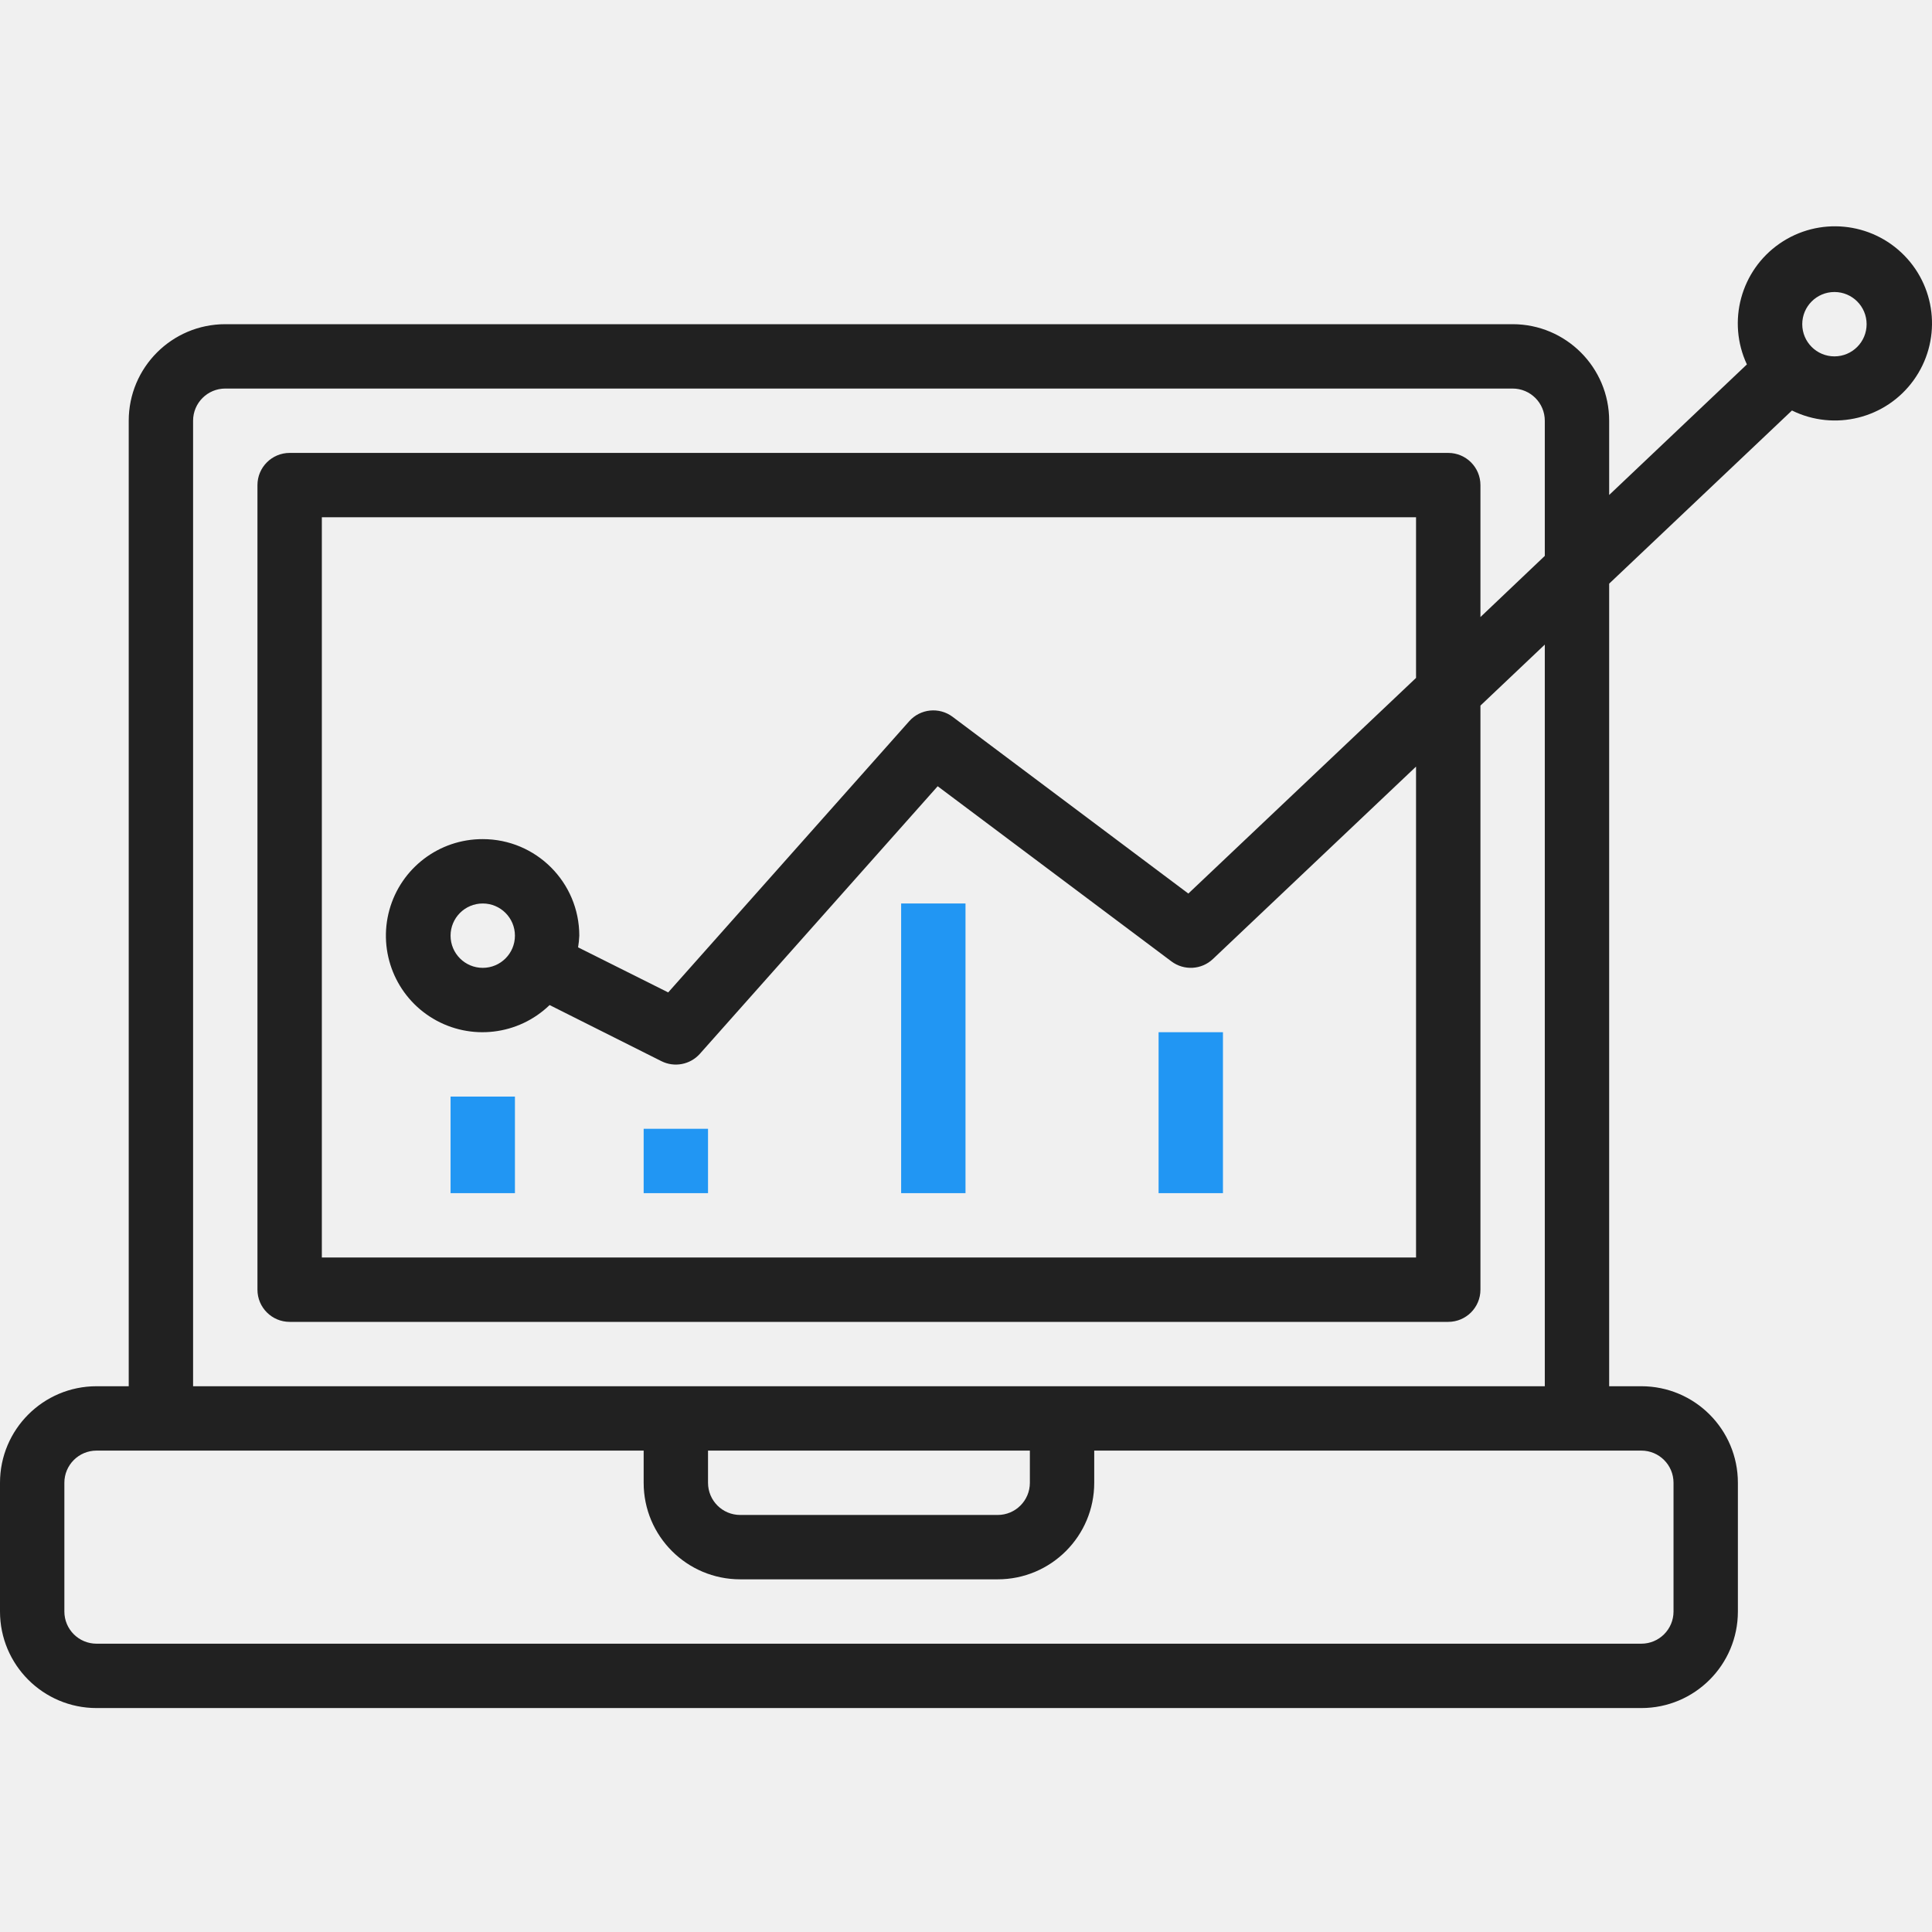
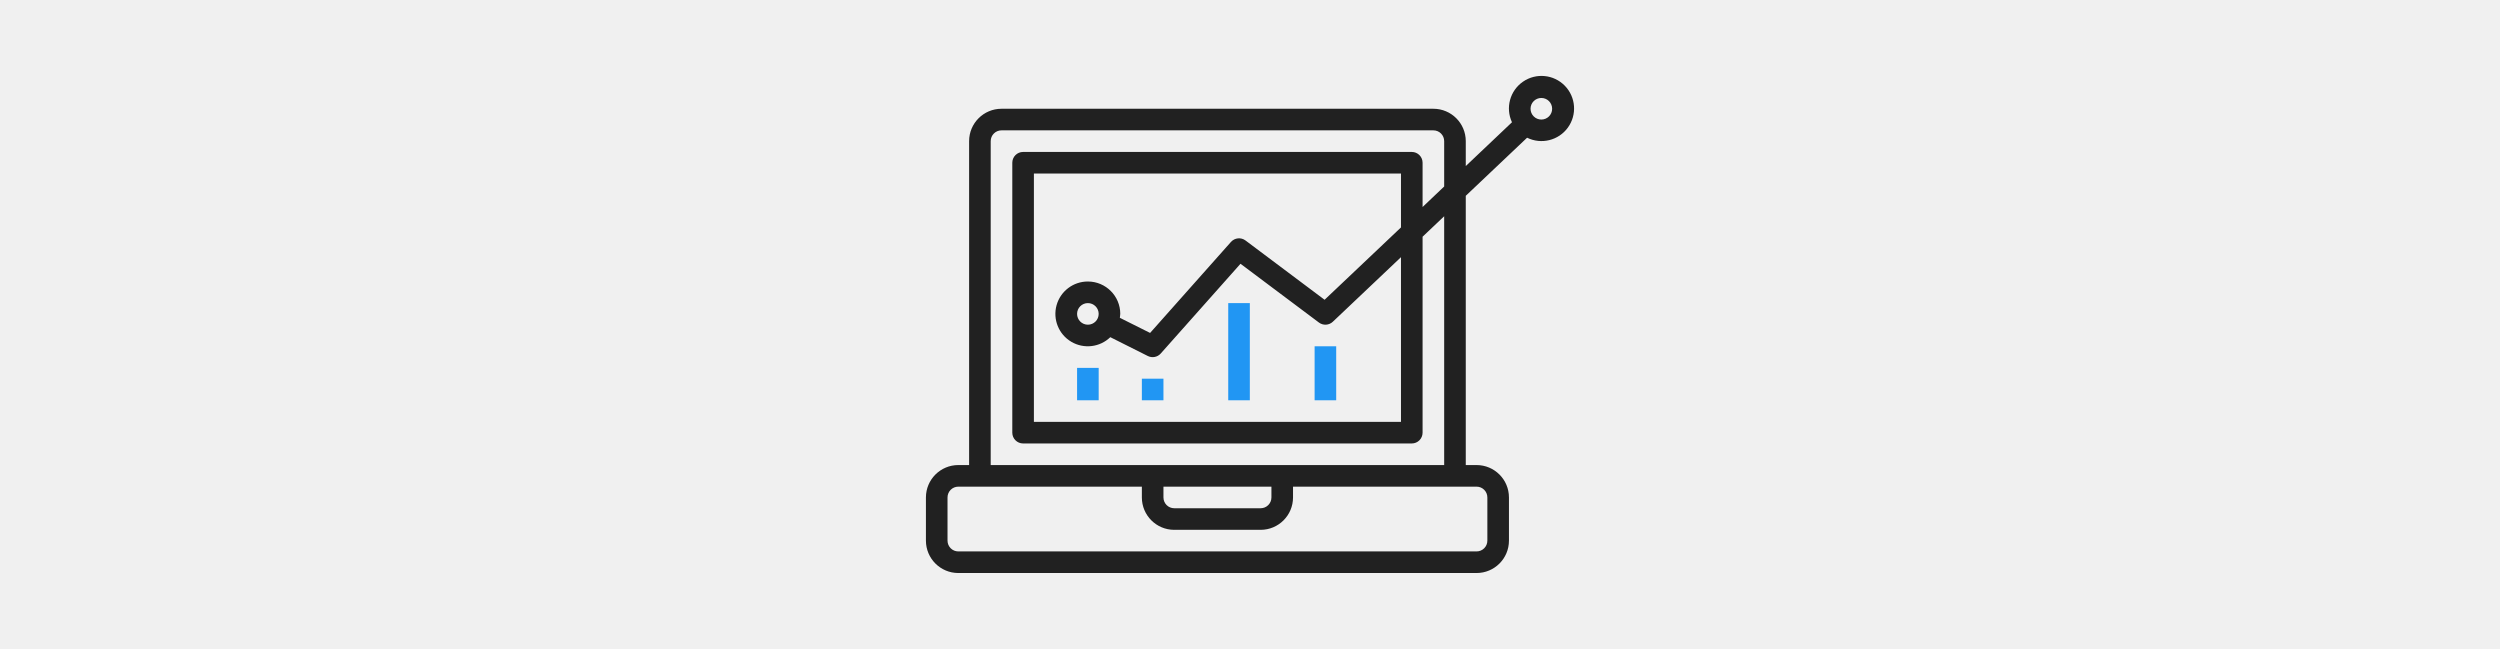
- <svg xmlns="http://www.w3.org/2000/svg" width="70" height="70" viewBox="0 0 70 70" fill="none">
+ <svg xmlns="http://www.w3.org/2000/svg" width="270" height="70" viewBox="0 0 70 70" fill="none">
  <g clip-path="url(#clip0_1_898)">
    <path d="M32.65 32.735H34.982V43.23H32.65V32.735Z" fill="#2196F3" />
    <path d="M41.978 37.399H44.31V43.23H41.978V37.399Z" fill="#2196F3" />
    <path d="M23.321 40.898H25.653V43.23H23.321V40.898Z" fill="#2196F3" />
    <path d="M16.325 39.731H18.657V43.23H16.325V39.731Z" fill="#2196F3" />
    <path d="M3.498 61.886H59.469C61.401 61.886 62.967 60.32 62.967 58.388V53.724C62.967 51.792 61.401 50.226 59.469 50.226H58.303V21.147L64.926 14.873C66.463 15.63 68.324 15.17 69.33 13.782C70.337 12.393 70.196 10.482 68.997 9.257C67.797 8.032 65.89 7.849 64.48 8.824C63.07 9.8 62.569 11.65 63.293 13.204L58.303 17.934V15.244C58.303 13.312 56.736 11.746 54.805 11.746H8.162C6.231 11.746 4.664 13.312 4.664 15.244V50.226H3.498C1.566 50.226 0 51.792 0 53.724V58.388C0 60.32 1.566 61.886 3.498 61.886ZM66.465 10.58C67.109 10.58 67.631 11.102 67.631 11.746C67.631 12.39 67.109 12.912 66.465 12.912C65.821 12.912 65.299 12.39 65.299 11.746C65.299 11.102 65.821 10.58 66.465 10.58ZM6.996 15.244C6.996 14.6 7.518 14.078 8.162 14.078H54.805C55.449 14.078 55.971 14.6 55.971 15.244V20.141L53.639 22.357V17.576C53.639 16.932 53.117 16.41 52.472 16.41H10.495C9.851 16.41 9.328 16.932 9.328 17.576V46.728C9.328 47.372 9.851 47.894 10.495 47.894H52.472C53.117 47.894 53.639 47.372 53.639 46.728V25.565L55.971 23.355V50.226H6.996V15.244ZM17.491 30.403C15.913 30.398 14.528 31.45 14.108 32.97C13.689 34.491 14.338 36.104 15.695 36.909C17.051 37.714 18.779 37.512 19.913 36.415L23.966 38.449C24.437 38.684 25.008 38.574 25.358 38.181L33.974 28.487L42.444 34.834C42.899 35.174 43.533 35.138 43.945 34.748L51.306 27.775V45.562H11.661V18.742H51.306V24.562L43.056 32.375L34.515 25.972C34.03 25.608 33.348 25.677 32.944 26.129L24.21 35.957L20.945 34.324C20.968 34.184 20.983 34.043 20.989 33.901C20.989 31.969 19.423 30.403 17.491 30.403ZM18.657 33.901C18.657 34.545 18.135 35.067 17.491 35.067C16.847 35.067 16.325 34.545 16.325 33.901C16.325 33.257 16.847 32.735 17.491 32.735C18.135 32.735 18.657 33.257 18.657 33.901ZM25.653 52.558H37.314V53.724C37.314 54.368 36.792 54.89 36.148 54.89H26.819C26.175 54.89 25.653 54.368 25.653 53.724V52.558ZM2.332 53.724C2.332 53.08 2.854 52.558 3.498 52.558H23.321V53.724C23.321 55.656 24.887 57.222 26.819 57.222H36.148C38.08 57.222 39.646 55.656 39.646 53.724V52.558H59.469C60.113 52.558 60.635 53.08 60.635 53.724V58.388C60.635 59.032 60.113 59.554 59.469 59.554H3.498C2.854 59.554 2.332 59.032 2.332 58.388V53.724Z" fill="#212121" />
  </g>
  <defs>
    <clipPath id="clip0_1_898">
-       <rect width="70" height="70" fill="white" />
+       <rect width="700" height="70" fill="white" />
    </clipPath>
  </defs>
</svg>
